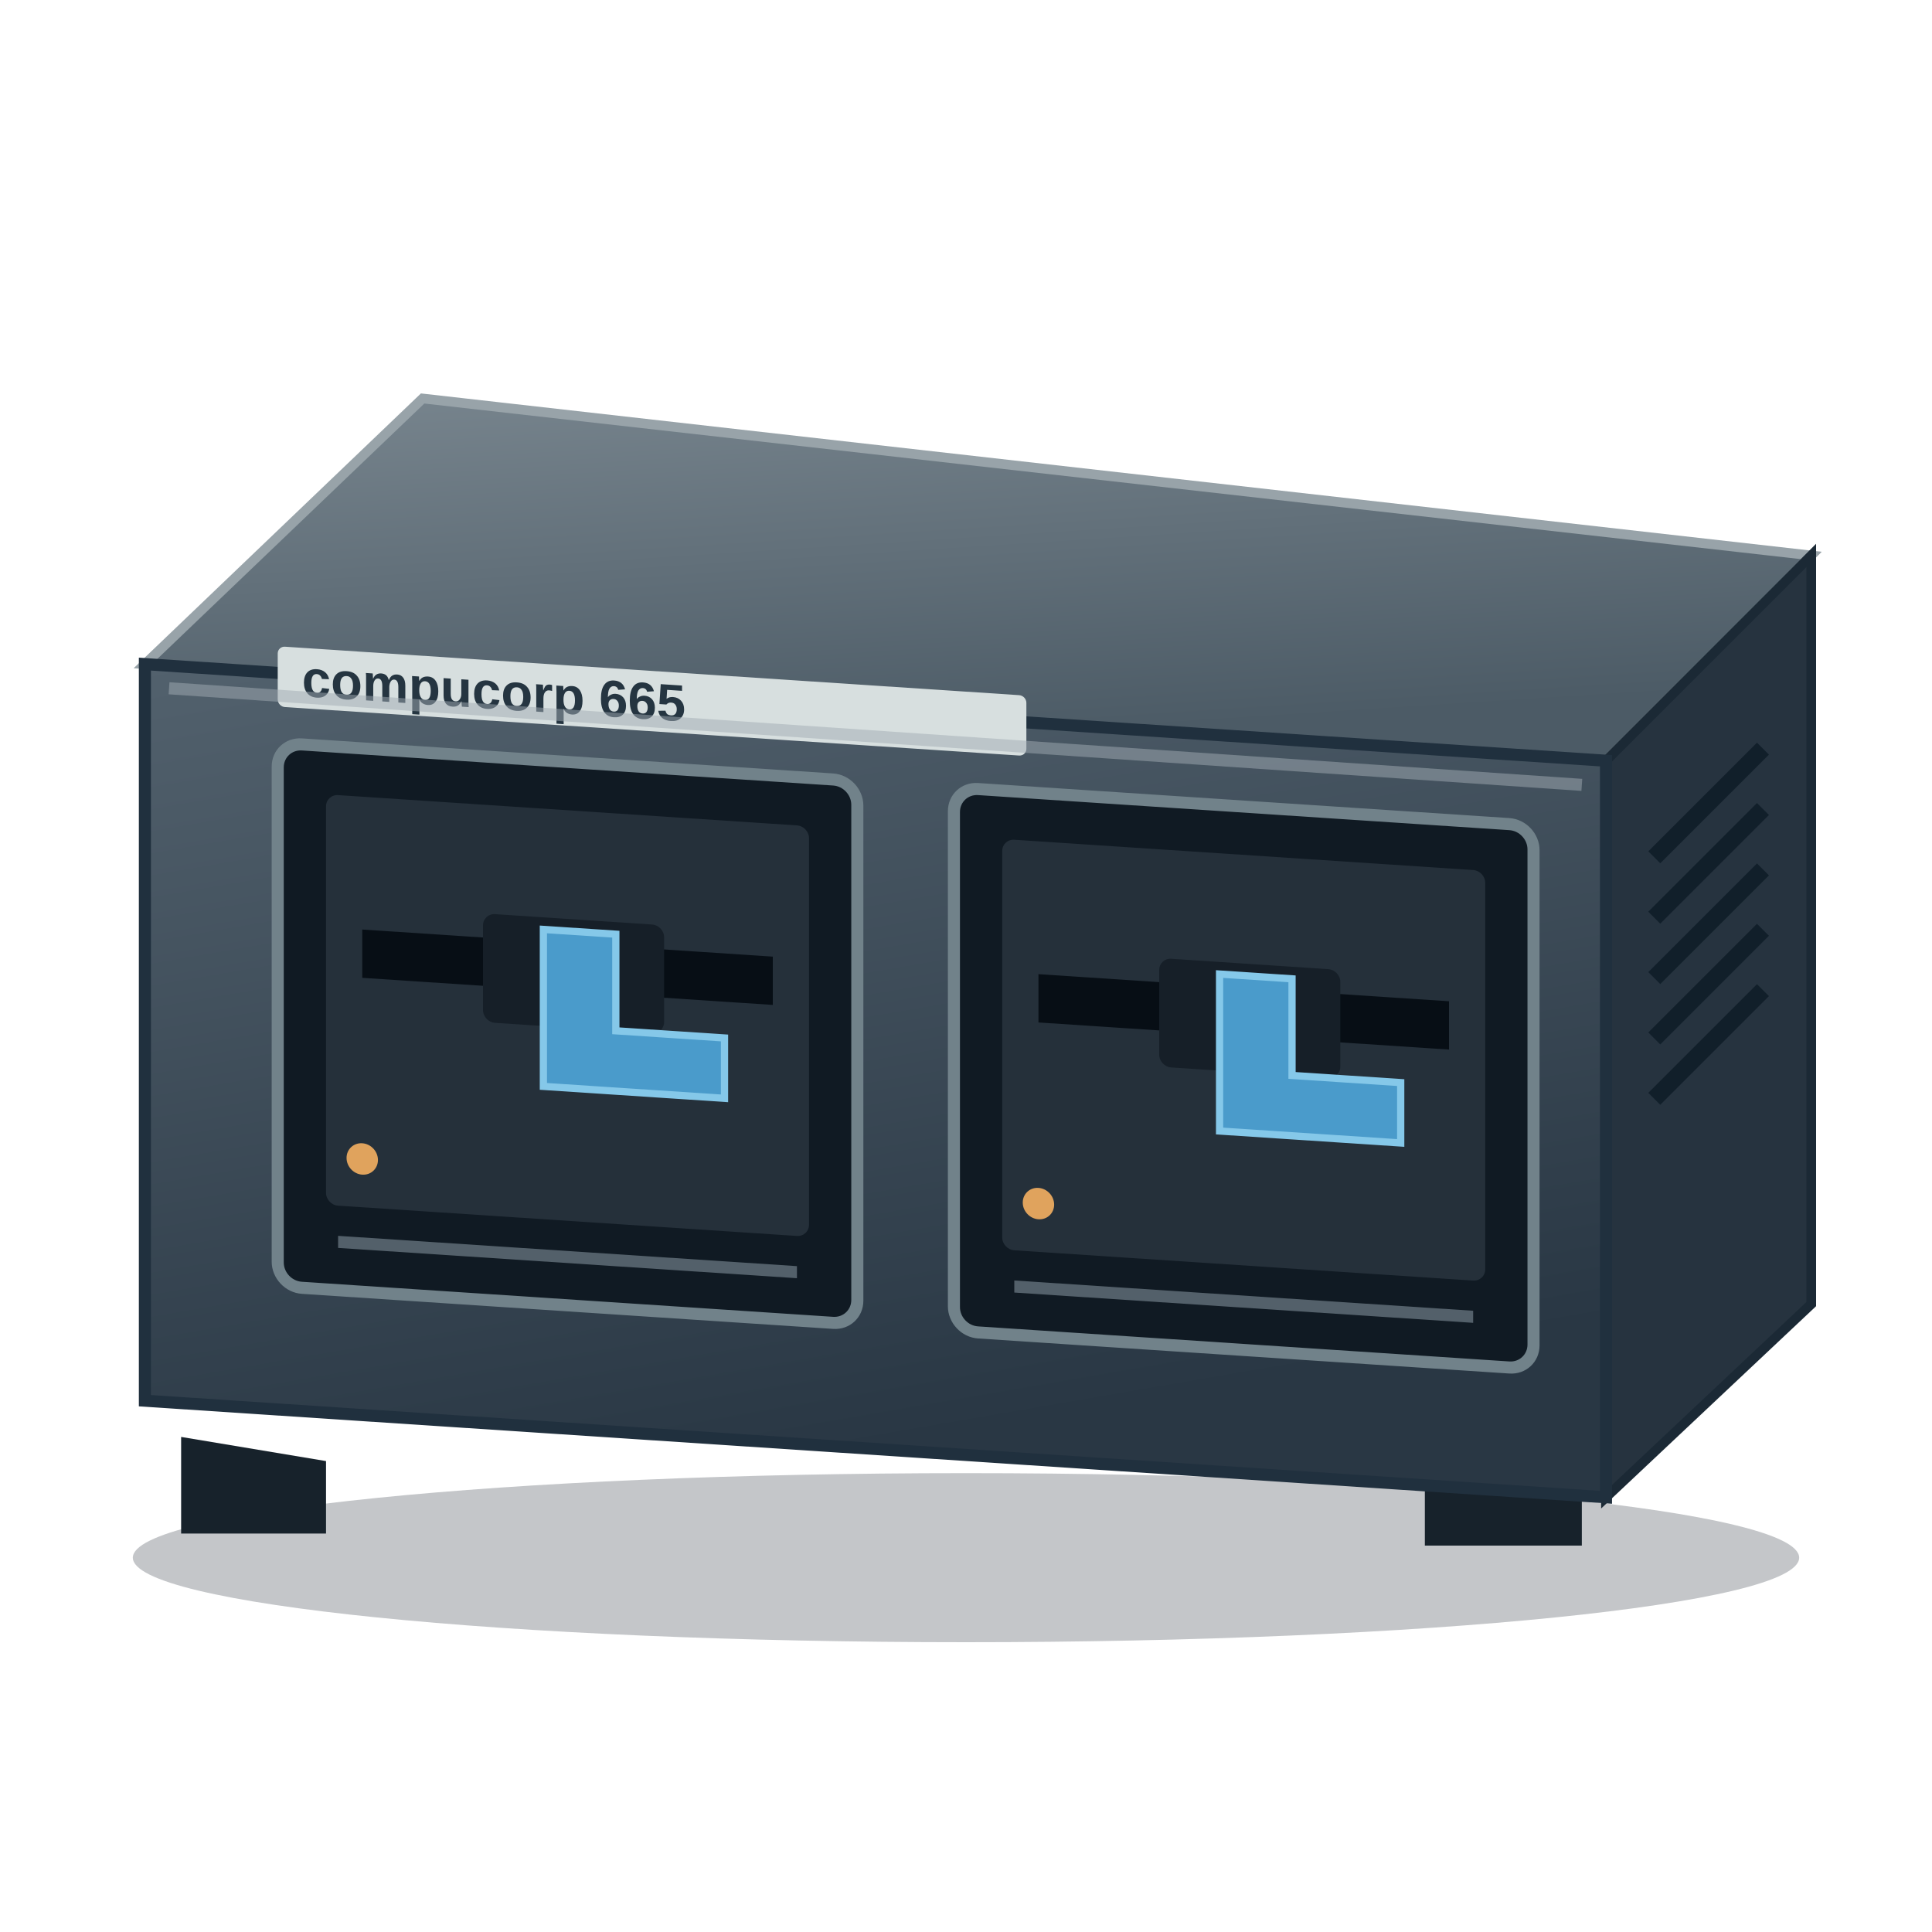
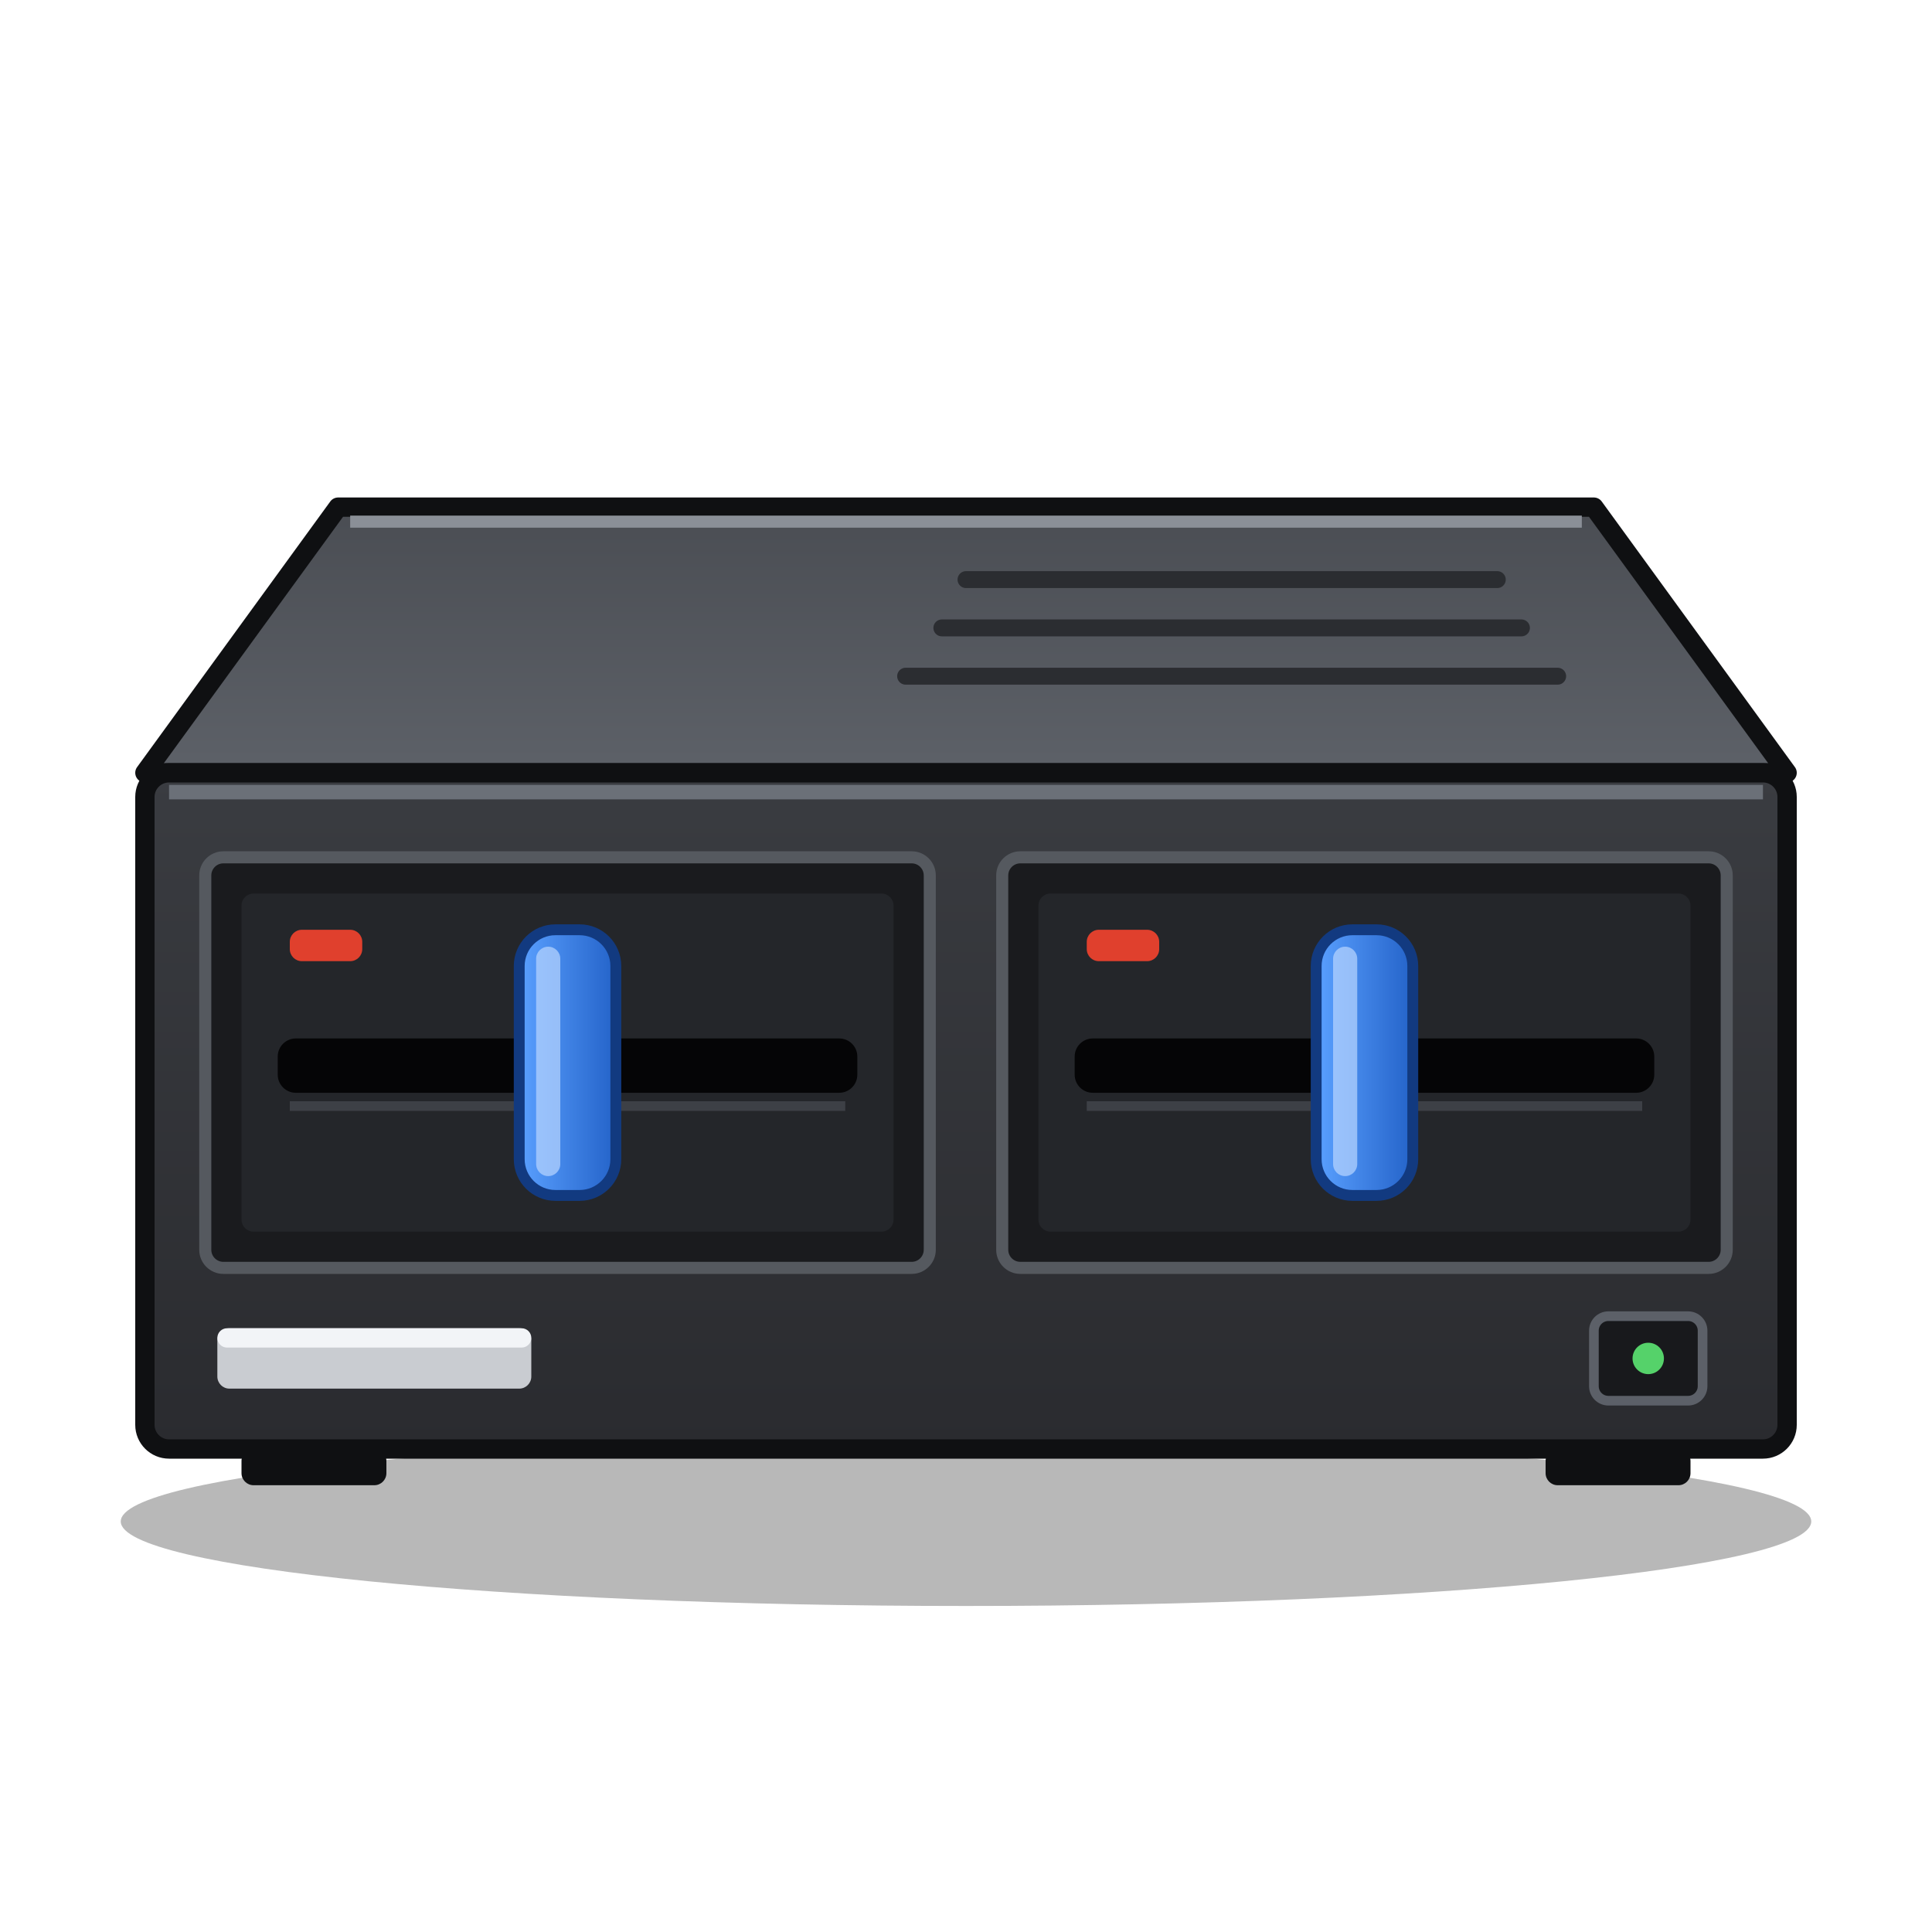
- <svg xmlns="http://www.w3.org/2000/svg" viewBox="0 0 160 160" role="img" aria-labelledby="title desc">
+ <svg xmlns="http://www.w3.org/2000/svg" viewBox="0 0 160 160" width="160" height="160">
  <defs>
-     <linearGradient id="top" x1="0" y1="0" x2="0.3" y2="1">
-       <stop stop-color="#78858e" />
-       <stop offset="1" stop-color="#4c5b66" />
+     <linearGradient id="cTop" x1="0" y1="0" x2="0" y2="1">
+       <stop offset="0" stop-color="#4a4d53" />
+       <stop offset="1" stop-color="#5d6168" />
    </linearGradient>
-     <linearGradient id="face" x1="0" y1="0" x2="0.3" y2="1">
-       <stop stop-color="#52616d" />
-       <stop offset="1" stop-color="#293744" />
+     <linearGradient id="cFront" x1="0" y1="0" x2="0" y2="1">
+       <stop offset="0" stop-color="#3a3c41" />
+       <stop offset="1" stop-color="#2a2b2f" />
+     </linearGradient>
+     <linearGradient id="cBlue" x1="0" y1="0" x2="1" y2="0">
+       <stop offset="0" stop-color="#5aa0ff" />
+       <stop offset="1" stop-color="#2463c9" />
    </linearGradient>
  </defs>
-   <ellipse cx="80" cy="129" rx="69" ry="7" fill="#07101c" opacity=".24" />
-   <path d="M15 119v8h12v-6m91-1v8h13v-9" fill="#17222b" />
-   <path d="M12 55l23-22 115 13-17 17z" fill="url(#top)" stroke="#98a3a9" stroke-width=".8" />
-   <path d="M133 63l17-17v62l-17 16z" fill="#26333f" stroke="#1b2935" stroke-width=".8" />
-   <path d="M12 55l121 8v61l-121-8z" fill="url(#face)" stroke="#20303e" stroke-width="1" />
-   <g transform="matrix(1 .066 0 1 0 -4)">
-     <rect x="23" y="64" width="48" height="45" rx="2" fill="#101a23" stroke="#71828a" stroke-width="1" />
-     <rect x="27" y="68" width="40" height="34" rx="1" fill="#25303a" />
-     <path d="M30 81h34" stroke="#070e15" stroke-width="4" />
-     <rect x="40" y="77" width="15" height="9" rx="1" fill="#161f28" />
-     <path d="M45 78v13h15v-5h-9v-8z" fill="#4a9bcb" stroke="#85c8e9" stroke-width=".6" />
-     <circle cx="30" cy="98" r="1.3" fill="#e0a35d" />
-     <path d="M28 105h38" stroke="#53606a" stroke-width="1" />
-     <rect x="79" y="64" width="48" height="45" rx="2" fill="#101a23" stroke="#71828a" stroke-width="1" />
-     <rect x="83" y="68" width="40" height="34" rx="1" fill="#25303a" />
-     <path d="M86 81h34" stroke="#070e15" stroke-width="4" />
-     <rect x="96" y="77" width="15" height="9" rx="1" fill="#161f28" />
-     <path d="M101 78v13h15v-5h-9v-8z" fill="#4a9bcb" stroke="#85c8e9" stroke-width=".6" />
-     <circle cx="86" cy="98" r="1.3" fill="#e0a35d" />
-     <path d="M84 105h38" stroke="#53606a" stroke-width="1" />
-     <rect x="23" y="56" width="62" height="5" rx=".6" fill="#d7dfdf" />
-     <text x="25" y="60" font-family="Arial,sans-serif" font-size="4.3" font-weight="bold" fill="#253541">compucorp 665</text>
-   </g>
-   <path d="M137 71l9-9m-9 14l9-9m-9 14l9-9m-9 14l9-9m-9 14l9-9" stroke="#111f2a" stroke-width="1.4" />
-   <path d="M14 57l117 8" stroke="#a2adb4" stroke-opacity=".5" />
+   <ellipse cx="80" cy="126" rx="70" ry="7" fill="#000" opacity=".28" />
+   <polygon points="28,42 132,42 148,64 12,64" fill="url(#cTop)" stroke="#0f1012" stroke-width="1.6" stroke-linejoin="round" />
+   <line x1="29" y1="43.2" x2="131" y2="43.2" stroke="#8a8f97" stroke-width="1" />
+   <line x1="80" y1="48" x2="124" y2="48" stroke="#2b2d31" stroke-width="1.4" stroke-linecap="round" />
+   <line x1="78" y1="52" x2="126" y2="52" stroke="#2b2d31" stroke-width="1.4" stroke-linecap="round" />
+   <line x1="75" y1="56" x2="129" y2="56" stroke="#2b2d31" stroke-width="1.4" stroke-linecap="round" />
+   <rect x="12" y="64" width="136" height="56" rx="2" fill="url(#cFront)" stroke="#0f1012" stroke-width="1.6" />
+   <line x1="14" y1="65.6" x2="146" y2="65.6" stroke="#6b7078" stroke-width="1.2" />
+   <rect x="17" y="71" width="60" height="34" rx="1.5" fill="#1a1b1e" stroke="#55595f" stroke-width="1" />
+   <rect x="20" y="74" width="54" height="28" rx="1" fill="#24262a" />
+   <rect x="23" y="86" width="48" height="4.5" rx="1.5" fill="#050506" />
+   <line x1="24" y1="91.6" x2="70" y2="91.6" stroke="#3d4046" stroke-width=".8" />
+   <rect x="43" y="77" width="8" height="22" rx="3" fill="url(#cBlue)" stroke="#123a80" stroke-width=".9" />
+   <rect x="44.4" y="78.4" width="2" height="19" rx="1" fill="#b9d6ff" opacity=".7" />
+   <rect x="24" y="77" width="6" height="2.6" rx="1" fill="#e0402d" />
+   <rect x="83" y="71" width="60" height="34" rx="1.5" fill="#1a1b1e" stroke="#55595f" stroke-width="1" />
+   <rect x="86" y="74" width="54" height="28" rx="1" fill="#24262a" />
+   <rect x="89" y="86" width="48" height="4.5" rx="1.5" fill="#050506" />
+   <line x1="90" y1="91.6" x2="136" y2="91.6" stroke="#3d4046" stroke-width=".8" />
+   <rect x="109" y="77" width="8" height="22" rx="3" fill="url(#cBlue)" stroke="#123a80" stroke-width=".9" />
+   <rect x="110.4" y="78.4" width="2" height="19" rx="1" fill="#b9d6ff" opacity=".7" />
+   <rect x="90" y="77" width="6" height="2.6" rx="1" fill="#e0402d" />
+   <rect x="18" y="110" width="26" height="5" rx="1" fill="#c9ccd1" />
+   <rect x="18" y="110" width="26" height="1.6" rx=".8" fill="#f2f4f7" />
+   <rect x="132" y="109" width="9" height="7" rx="1.2" fill="#18191c" stroke="#5c6068" stroke-width=".8" />
+   <circle cx="136.5" cy="112.5" r="1.3" fill="#55d26a" />
+   <rect x="20" y="120" width="12" height="3" rx="1" fill="#0f1012" />
+   <rect x="128" y="120" width="12" height="3" rx="1" fill="#0f1012" />
</svg>
